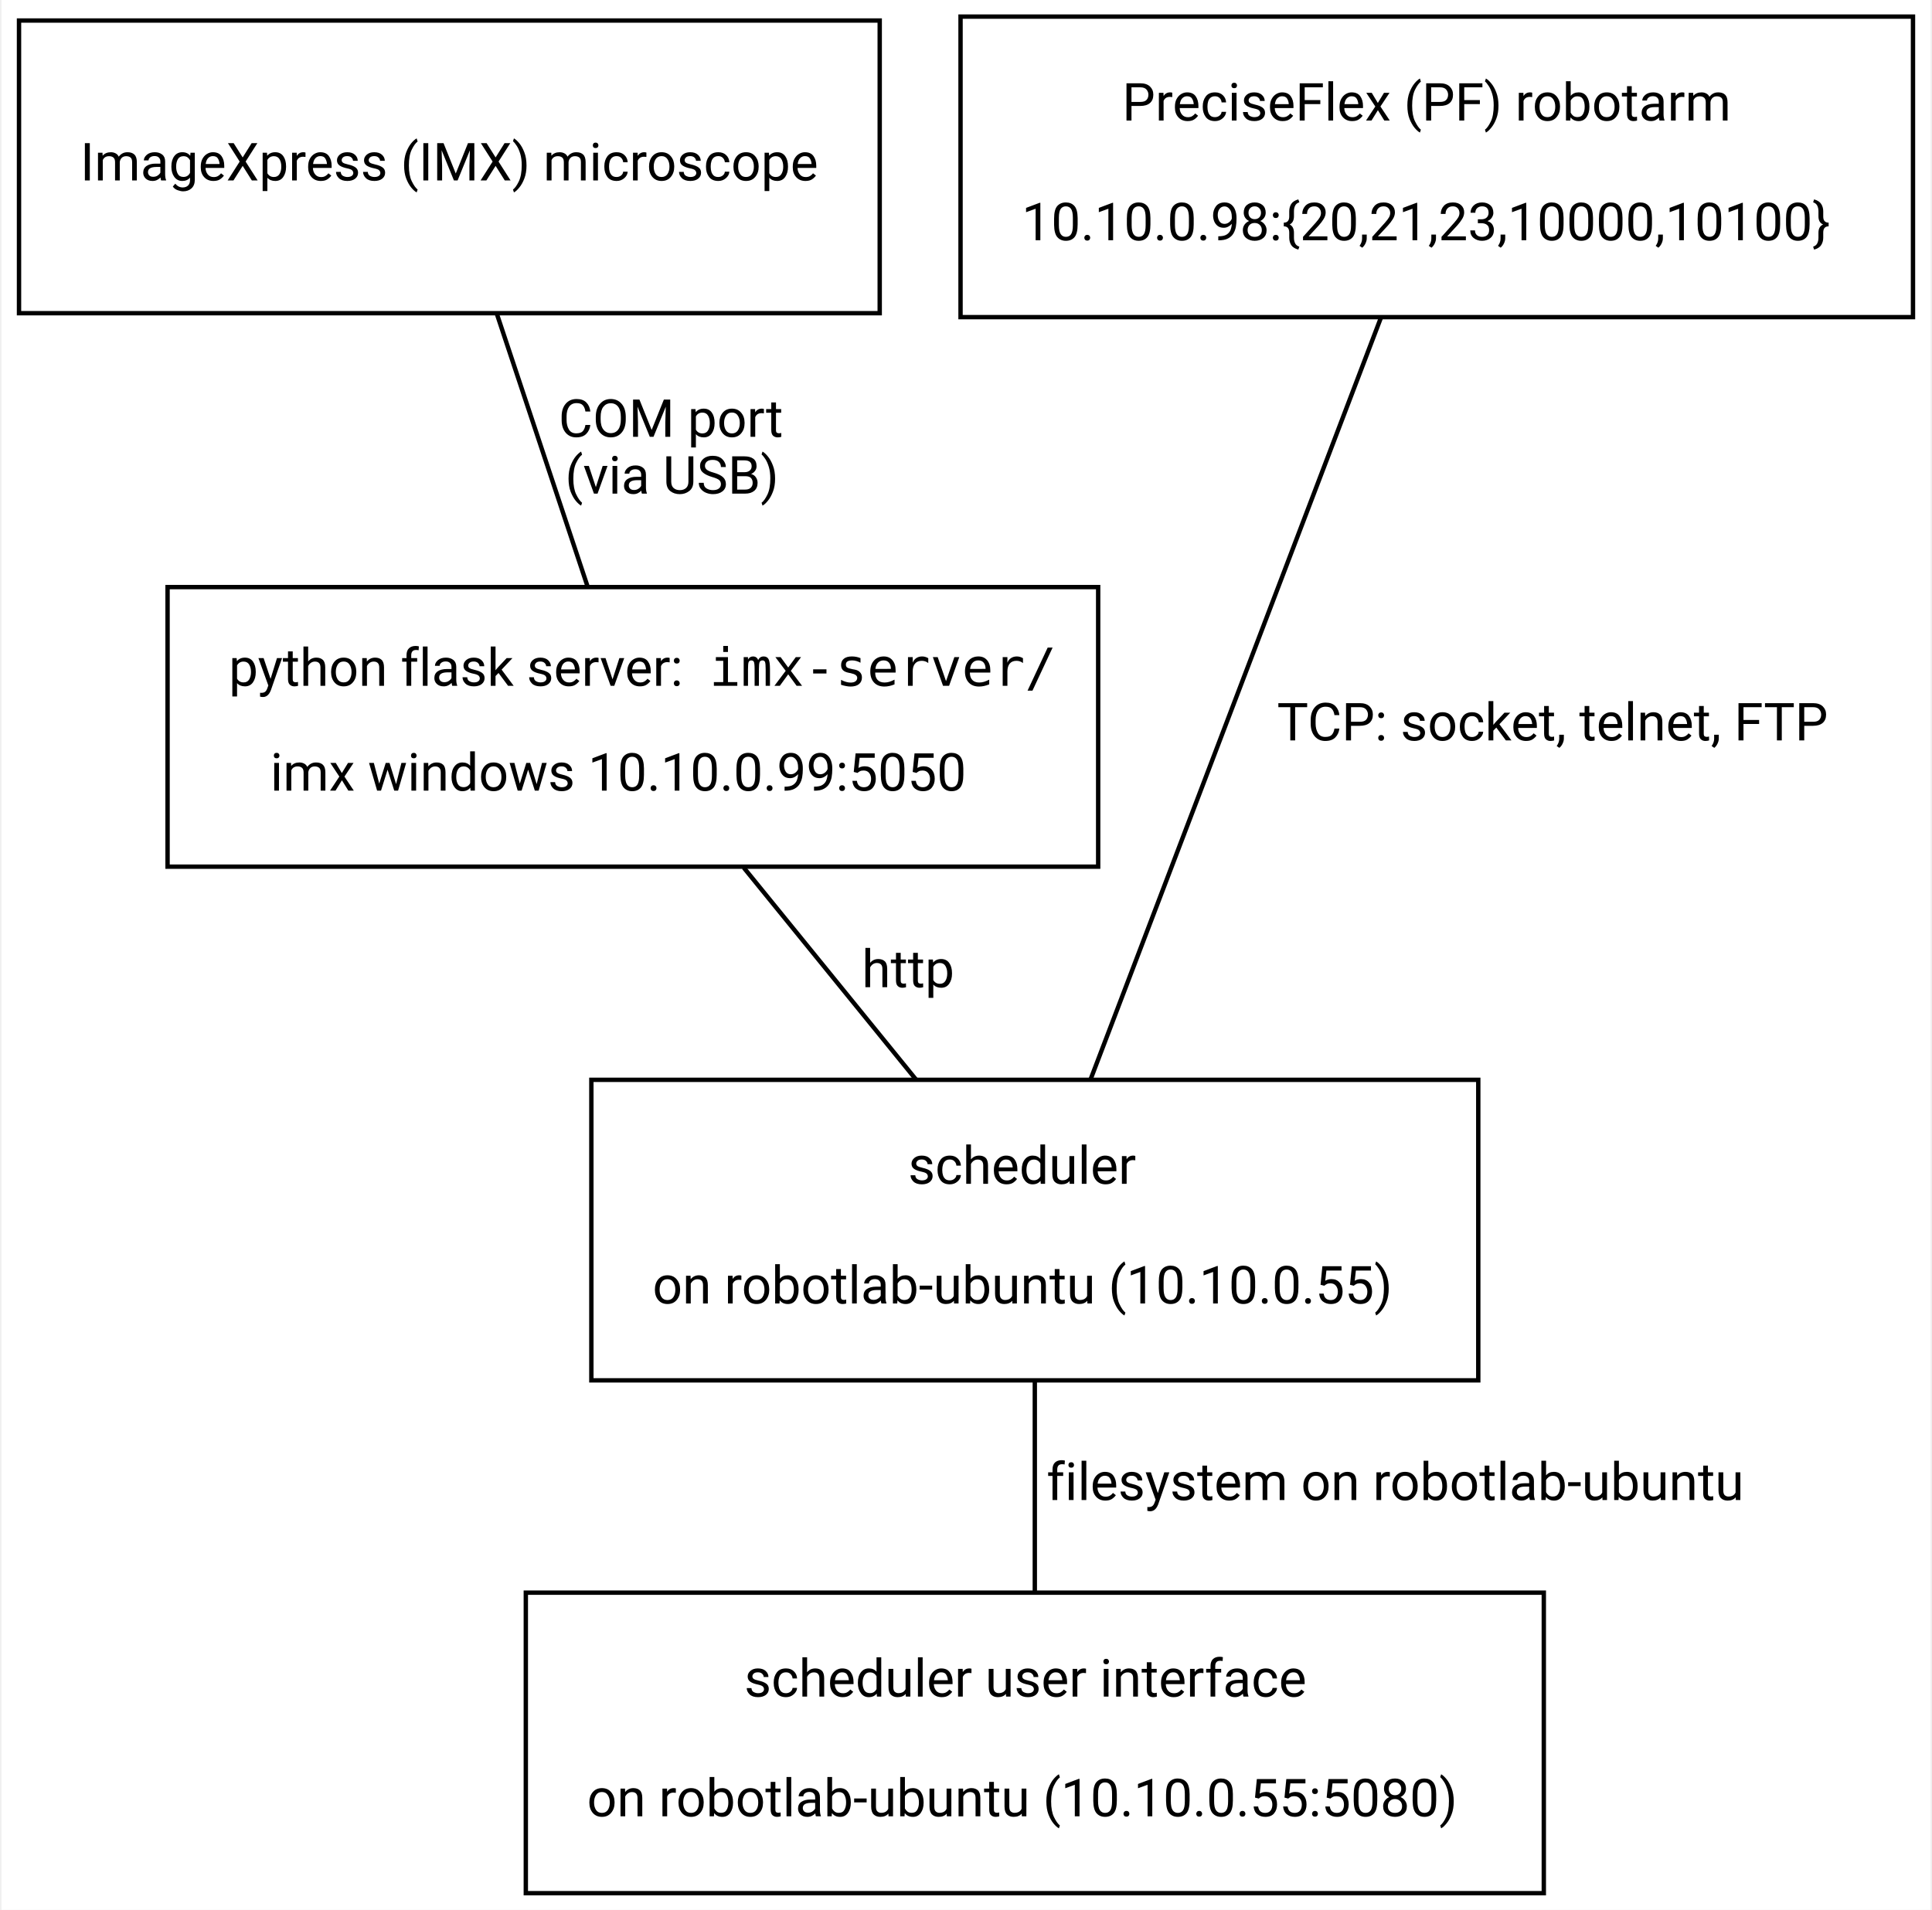
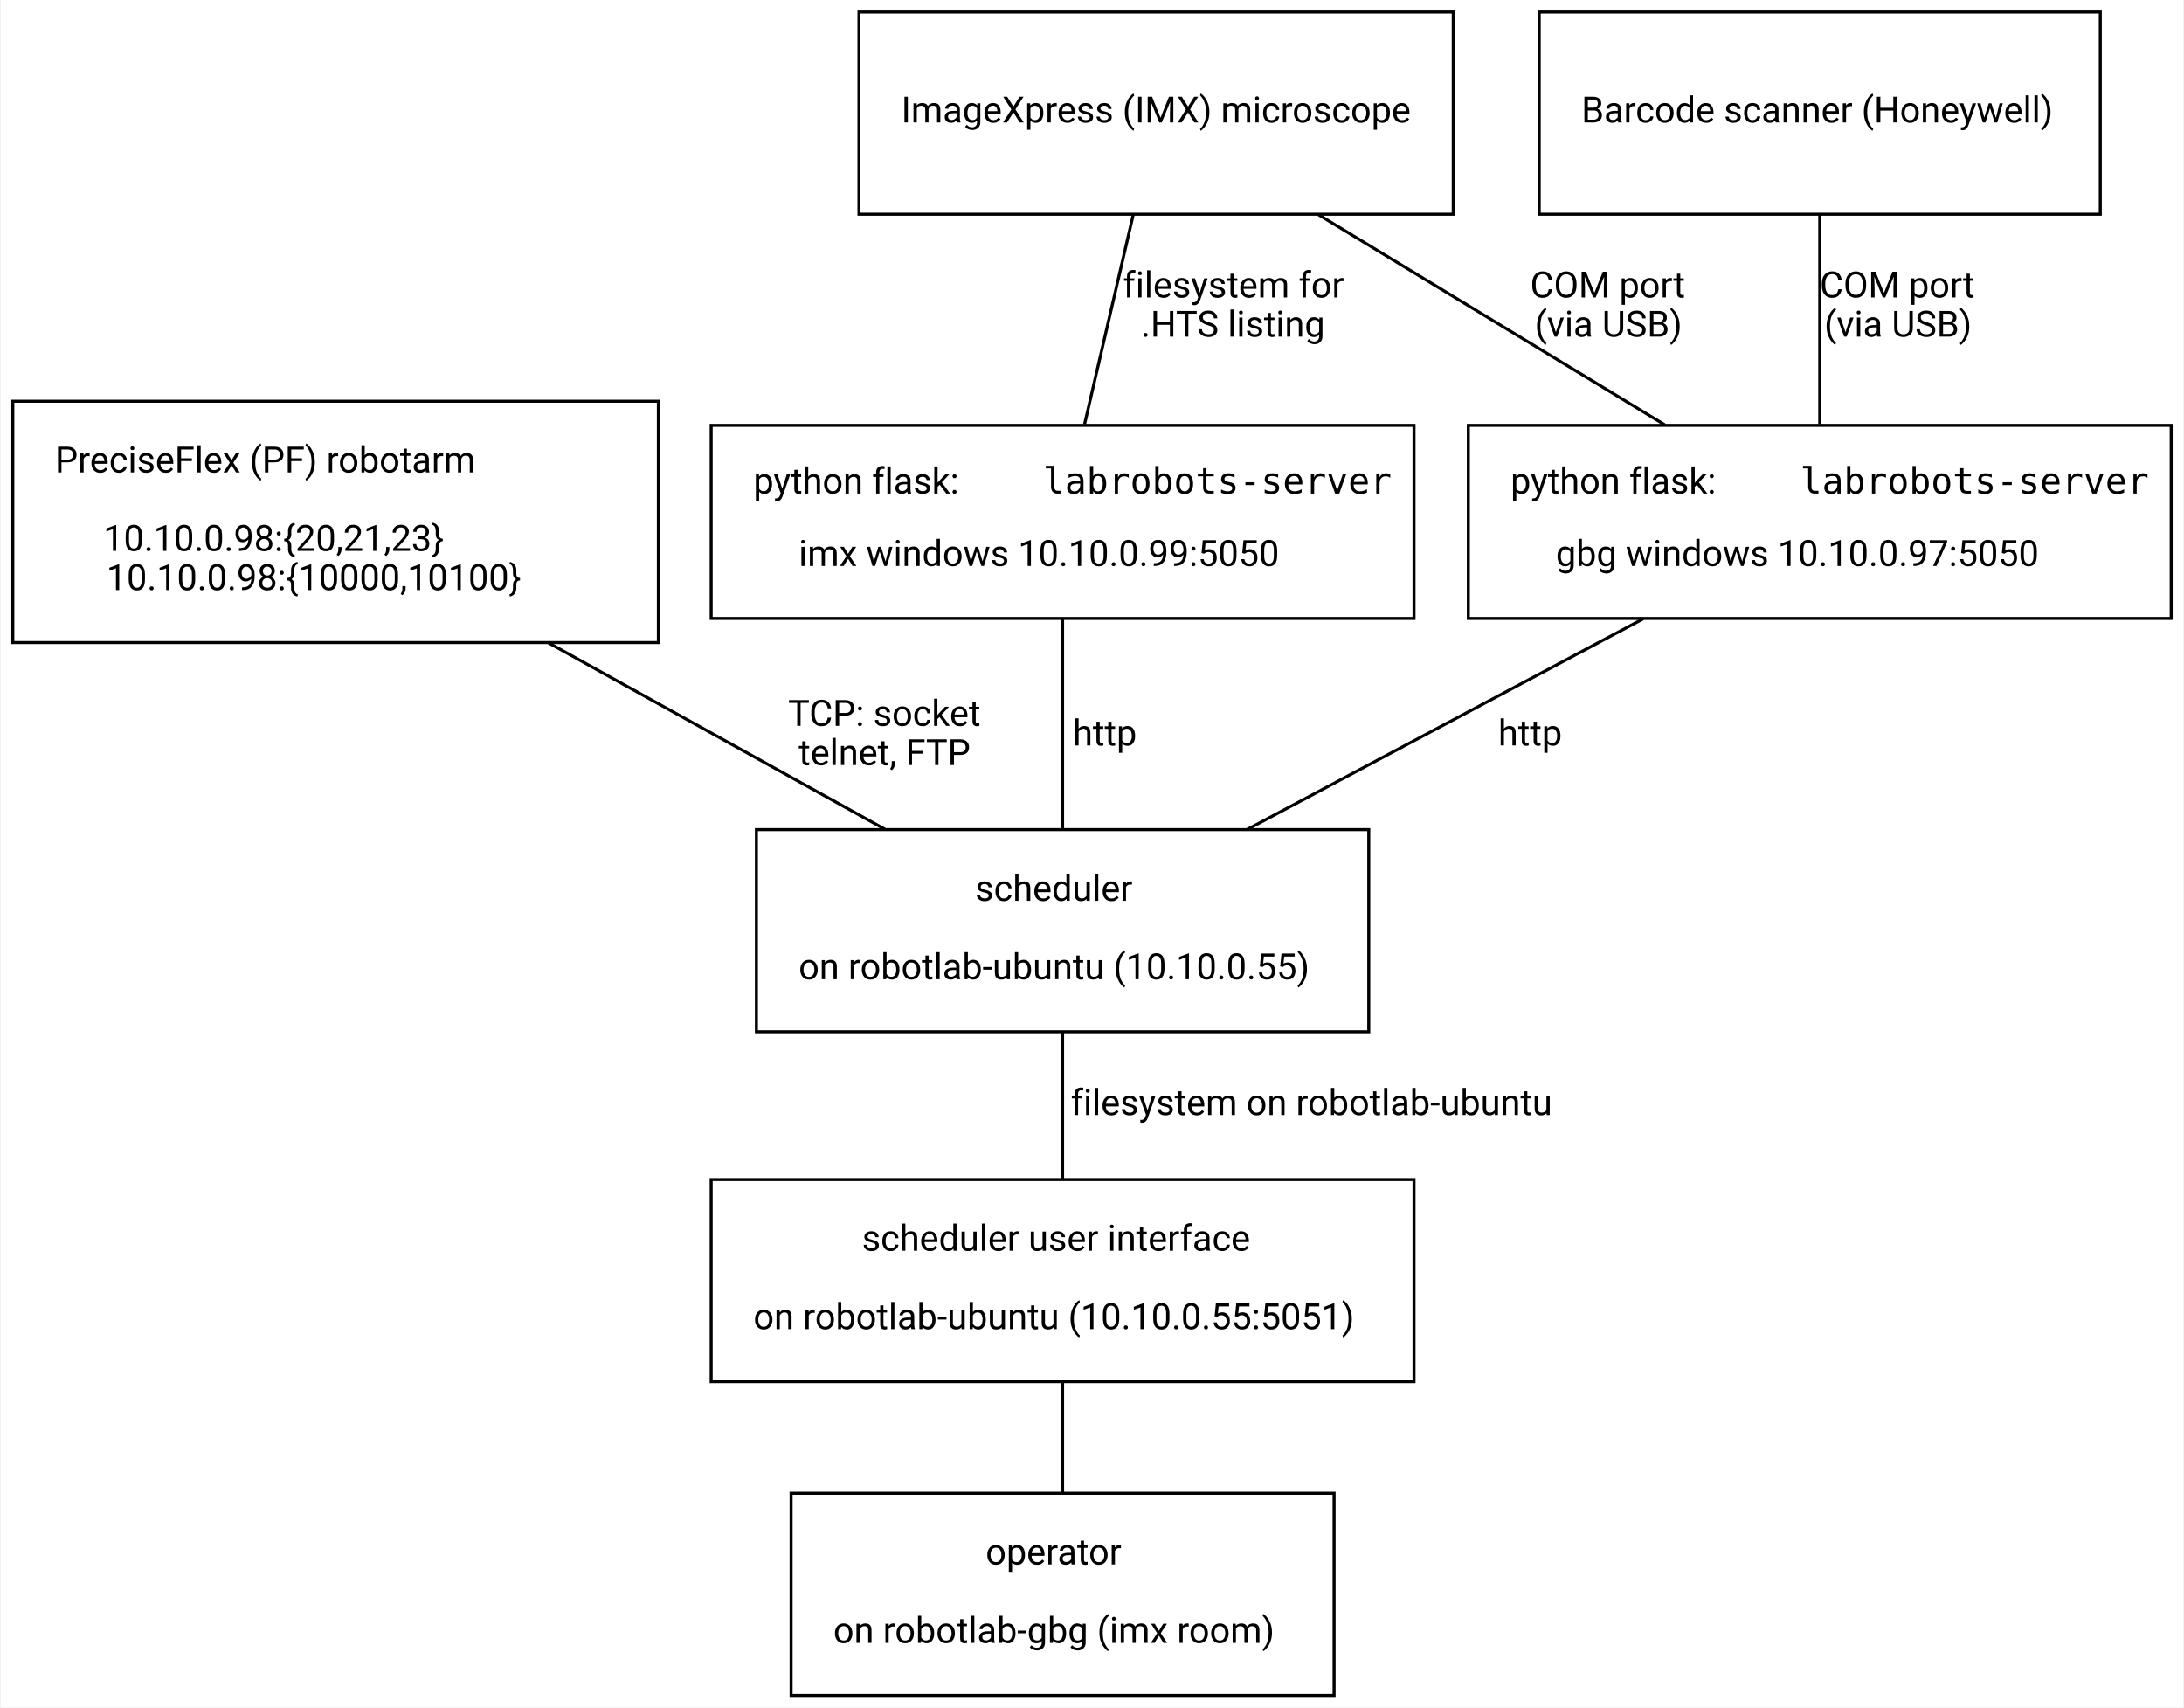
- <svg xmlns="http://www.w3.org/2000/svg" width="442pt" height="437pt" viewBox="0.00 0.00 441.50 437.20">
-   <g id="graph0" class="graph" transform="scale(1 1) rotate(0) translate(4 433.2)">
-     <polygon fill="white" stroke="transparent" points="-4,4 -4,-433.2 437.5,-433.2 437.5,4 -4,4" />
+ <svg xmlns="http://www.w3.org/2000/svg" width="724pt" height="566pt" viewBox="0.00 0.00 723.50 566.00">
+   <g id="graph0" class="graph" transform="scale(1 1) rotate(0) translate(4 562)">
+     <polygon fill="white" stroke="transparent" points="-4,4 -4,-562 719.5,-562 719.5,4 -4,4" />
    <g id="node1" class="node">
-       <polygon fill="none" stroke="black" points="197,-428.5 0,-428.5 0,-361.5 197,-361.5 197,-428.5" />
-       <text text-anchor="start" x="96.5" y="-404.9" font-family="Roboto" font-size="12.00"> </text>
-       <text text-anchor="start" x="14" y="-391.9" font-family="Roboto" font-size="12.00"> ImageXpress (IMX) microscope</text>
-       <text text-anchor="start" x="96.5" y="-378.9" font-family="Roboto" font-size="12.00"> </text>
+       <polygon fill="none" stroke="black" points="214,-429 0,-429 0,-349 214,-349 214,-429" />
+       <text text-anchor="start" x="14" y="-405.4" font-family="Roboto" font-size="12.00">        PreciseFlex (PF) robotarm        </text>
+       <text text-anchor="start" x="30" y="-379.4" font-family="Roboto" font-size="12.00"> 10.10.0.98:{20,21,23}             </text>
+       <text text-anchor="start" x="31" y="-366.4" font-family="Roboto" font-size="12.00"> 10.10.0.98:{10000,10100}    </text>
+     </g>
+     <g id="node6" class="node">
+       <polygon fill="none" stroke="black" points="449.5,-287 246.5,-287 246.5,-220 449.5,-220 449.5,-287" />
+       <text text-anchor="start" x="319" y="-263.4" font-family="Roboto" font-size="12.00"> scheduler </text>
+       <text text-anchor="start" x="260.5" y="-237.4" font-family="Roboto" font-size="12.00"> on robotlab-ubuntu (10.10.0.55) </text>
+     </g>
+     <g id="edge4" class="edge">
+       <path fill="none" stroke="black" d="M177.68,-348.85C213.1,-329.23 255.48,-305.75 289.11,-287.12" />
+       <text text-anchor="start" x="257" y="-321.4" font-family="Roboto" font-size="12.00">TCP: socket</text>
+       <text text-anchor="start" x="260.5" y="-308.4" font-family="Roboto" font-size="12.00">telnet, FTP</text>
+     </g>
+     <g id="node2" class="node">
+       <polygon fill="none" stroke="black" points="477.5,-558 280.5,-558 280.5,-491 477.5,-491 477.5,-558" />
+       <text text-anchor="start" x="377" y="-534.4" font-family="Roboto" font-size="12.00"> </text>
+       <text text-anchor="start" x="294.5" y="-521.4" font-family="Roboto" font-size="12.00"> ImageXpress (IMX) microscope</text>
+       <text text-anchor="start" x="377" y="-508.4" font-family="Roboto" font-size="12.00"> </text>
+     </g>
+     <g id="node4" class="node">
+       <polygon fill="none" stroke="black" points="715.5,-421 482.5,-421 482.5,-357 715.5,-357 715.5,-421" />
+       <text text-anchor="start" x="496.5" y="-398.4" font-family="Roboto" font-size="12.00">        python flask: </text>
+       <text text-anchor="start" x="592.5" y="-398.4" font-family="Consolas" font-size="12.00">labrobots-server</text>
+       <text text-anchor="start" x="511.5" y="-374.4" font-family="Roboto" font-size="12.00"> gbg windows 10.10.0.97:5050    </text>
+     </g>
+     <g id="edge2" class="edge">
+       <path fill="none" stroke="black" d="M432.82,-490.84C467.8,-469.61 513.15,-442.1 547.63,-421.17" />
+       <text text-anchor="start" x="503" y="-463.4" font-family="Roboto" font-size="12.00">COM port</text>
+       <text text-anchor="start" x="504.5" y="-450.4" font-family="Roboto" font-size="12.00">(via USB)</text>
+     </g>
+     <g id="node5" class="node">
+       <polygon fill="none" stroke="black" points="464.5,-421 231.5,-421 231.5,-357 464.5,-357 464.5,-421" />
+       <text text-anchor="start" x="245.5" y="-398.4" font-family="Roboto" font-size="12.00">        python flask: </text>
+       <text text-anchor="start" x="341.5" y="-398.4" font-family="Consolas" font-size="12.00">labrobots-server</text>
+       <text text-anchor="start" x="260.5" y="-374.4" font-family="Roboto" font-size="12.00"> imx windows 10.10.0.99:5050    </text>
+     </g>
+     <g id="edge1" class="edge">
+       <path fill="none" stroke="black" d="M371.42,-490.84C366.51,-469.69 360.14,-442.3 355.29,-421.4" />
+       <text text-anchor="start" x="368" y="-463.4" font-family="Roboto" font-size="12.00">filesystem for</text>
+       <text text-anchor="start" x="374" y="-450.4" font-family="Roboto" font-size="12.00">.HTS listing</text>
    </g>
    <g id="node3" class="node">
-       <polygon fill="none" stroke="black" points="247,-298.8 34,-298.8 34,-234.8 247,-234.8 247,-298.8" />
-       <text text-anchor="start" x="48" y="-276.2" font-family="Roboto" font-size="12.00"> python flask server: </text>
-       <text text-anchor="start" x="158" y="-276.2" font-family="Consolas" font-size="12.00">imx-server/</text>
-       <text text-anchor="start" x="57.5" y="-252.2" font-family="Roboto" font-size="12.00"> imx windows 10.10.0.99:5050 </text>
-     </g>
-     <g id="edge1" class="edge">
-       <path fill="none" stroke="black" d="M109.43,-361.17C115.79,-342.04 123.78,-318.04 130.06,-299.16" />
-       <text text-anchor="start" x="123.5" y="-333.2" font-family="Roboto" font-size="12.00">COM port</text>
-       <text text-anchor="start" x="125" y="-320.2" font-family="Roboto" font-size="12.00">(via USB)</text>
-     </g>
-     <g id="node2" class="node">
-       <polygon fill="none" stroke="black" points="433.5,-429.4 215.5,-429.4 215.5,-360.6 433.5,-360.6 433.5,-429.4" />
-       <text text-anchor="start" x="252.5" y="-405.6" font-family="Roboto" font-size="12.00"> PreciseFlex (PF) robotarm </text>
-       <text text-anchor="start" x="229.5" y="-378.2" font-family="Roboto" font-size="12.00"> 10.10.0.98:{20,21,23,10000,10100} </text>
-     </g>
-     <g id="node4" class="node">
-       <polygon fill="none" stroke="black" points="334,-186 131,-186 131,-117.2 334,-117.2 334,-186" />
-       <text text-anchor="start" x="203.5" y="-162.2" font-family="Roboto" font-size="12.00"> scheduler </text>
-       <text text-anchor="start" x="145" y="-134.8" font-family="Roboto" font-size="12.00"> on robotlab-ubuntu (10.10.0.55) </text>
-     </g>
-     <g id="edge2" class="edge">
-       <path fill="none" stroke="black" d="M311.8,-360.69C294.26,-314.64 262.77,-232.03 245.21,-185.96" />
-       <text text-anchor="middle" x="351" y="-263.7" font-family="Roboto" font-size="12.00">TCP: socket, telnet, FTP</text>
+       <polygon fill="none" stroke="black" points="692,-558 506,-558 506,-491 692,-491 692,-558" />
+       <text text-anchor="start" x="597" y="-534.4" font-family="Roboto" font-size="12.00"> </text>
+       <text text-anchor="start" x="520" y="-521.4" font-family="Roboto" font-size="12.00"> Barcode scanner (Honeywell)</text>
+       <text text-anchor="start" x="597" y="-508.4" font-family="Roboto" font-size="12.00"> </text>
    </g>
    <g id="edge3" class="edge">
-       <path fill="none" stroke="black" d="M165.88,-234.57C178.12,-219.52 192.8,-201.45 205.27,-186.11" />
-       <text text-anchor="middle" x="203.5" y="-207.2" font-family="Roboto" font-size="12.00">  http</text>
+       <path fill="none" stroke="black" d="M599,-490.84C599,-469.69 599,-442.3 599,-421.4" />
+       <text text-anchor="start" x="599" y="-463.4" font-family="Roboto" font-size="12.00">COM port</text>
+       <text text-anchor="start" x="600.5" y="-450.4" font-family="Roboto" font-size="12.00">(via USB)</text>
    </g>
-     <g id="node5" class="node">
-       <polygon fill="none" stroke="black" points="349,-68.6 116,-68.6 116,0.2 349,0.2 349,-68.6" />
-       <text text-anchor="start" x="166" y="-44.8" font-family="Roboto" font-size="12.00"> scheduler user interface </text>
-       <text text-anchor="start" x="130" y="-17.4" font-family="Roboto" font-size="12.00"> on robotlab-ubuntu (10.10.0.55:5080) </text>
+     <g id="edge5" class="edge">
+       <path fill="none" stroke="black" d="M540.47,-356.87C501.07,-335.91 449.21,-308.33 409.25,-287.08" />
+       <text text-anchor="middle" x="503" y="-314.9" font-family="Roboto" font-size="12.00">  http</text>
    </g>
-     <g id="edge4" class="edge">
-       <path fill="none" stroke="black" d="M232.5,-117.22C232.5,-101.91 232.5,-83.8 232.5,-68.5" />
-       <text text-anchor="middle" x="315" y="-89.8" font-family="Roboto" font-size="12.00">  filesystem on robotlab-ubuntu</text>
+     <g id="edge6" class="edge">
+       <path fill="none" stroke="black" d="M348,-356.7C348,-335.89 348,-308.61 348,-287.47" />
+       <text text-anchor="middle" x="362" y="-314.9" font-family="Roboto" font-size="12.00">  http</text>
+     </g>
+     <g id="node7" class="node">
+       <polygon fill="none" stroke="black" points="464.5,-171 231.5,-171 231.5,-104 464.5,-104 464.5,-171" />
+       <text text-anchor="start" x="281.5" y="-147.4" font-family="Roboto" font-size="12.00"> scheduler user interface </text>
+       <text text-anchor="start" x="245.5" y="-121.4" font-family="Roboto" font-size="12.00"> on robotlab-ubuntu (10.10.0.55:5051) </text>
+     </g>
+     <g id="edge7" class="edge">
+       <path fill="none" stroke="black" d="M348,-219.83C348,-204.57 348,-186.44 348,-171.17" />
+       <text text-anchor="middle" x="430.5" y="-192.4" font-family="Roboto" font-size="12.00">  filesystem on robotlab-ubuntu</text>
+     </g>
+     <g id="node8" class="node">
+       <polygon fill="none" stroke="black" points="438,-67 258,-67 258,0 438,0 438,-67" />
+       <text text-anchor="start" x="322.5" y="-43.4" font-family="Roboto" font-size="12.00"> operator </text>
+       <text text-anchor="start" x="272" y="-17.4" font-family="Roboto" font-size="12.00"> on robotlab-gbg (imx room) </text>
+     </g>
+     <g id="edge8" class="edge">
+       <path fill="none" stroke="black" d="M348,-103.95C348,-92.17 348,-78.88 348,-67.09" />
    </g>
  </g>
</svg>
